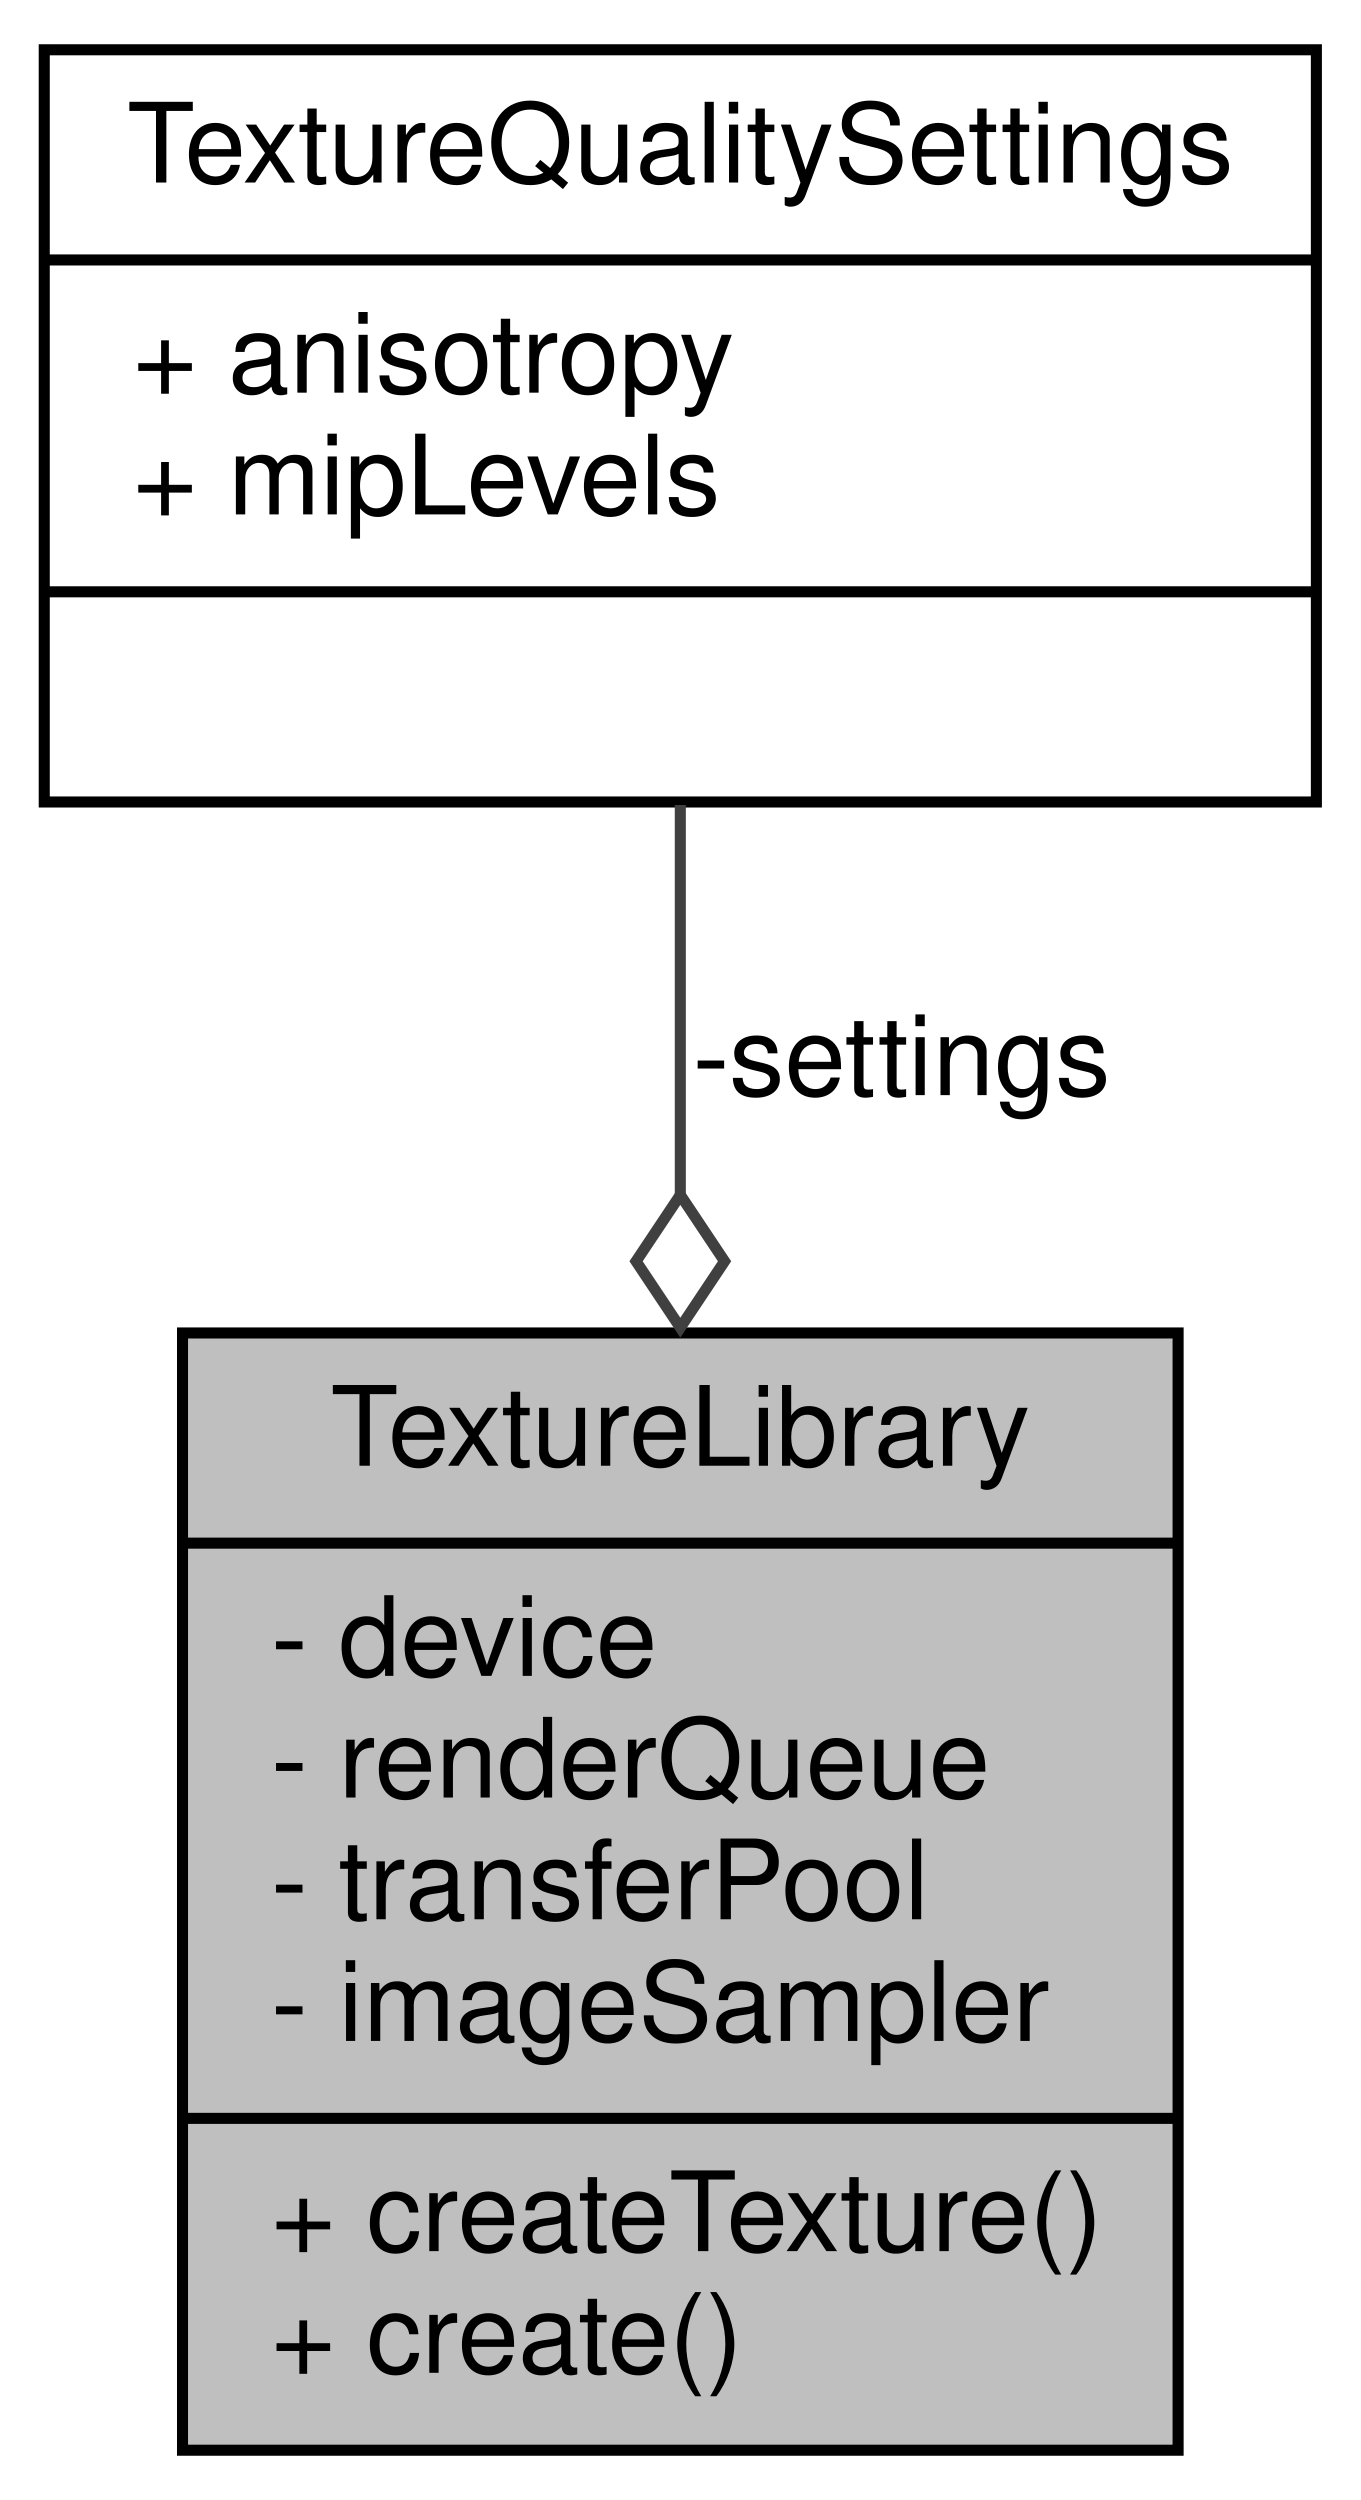
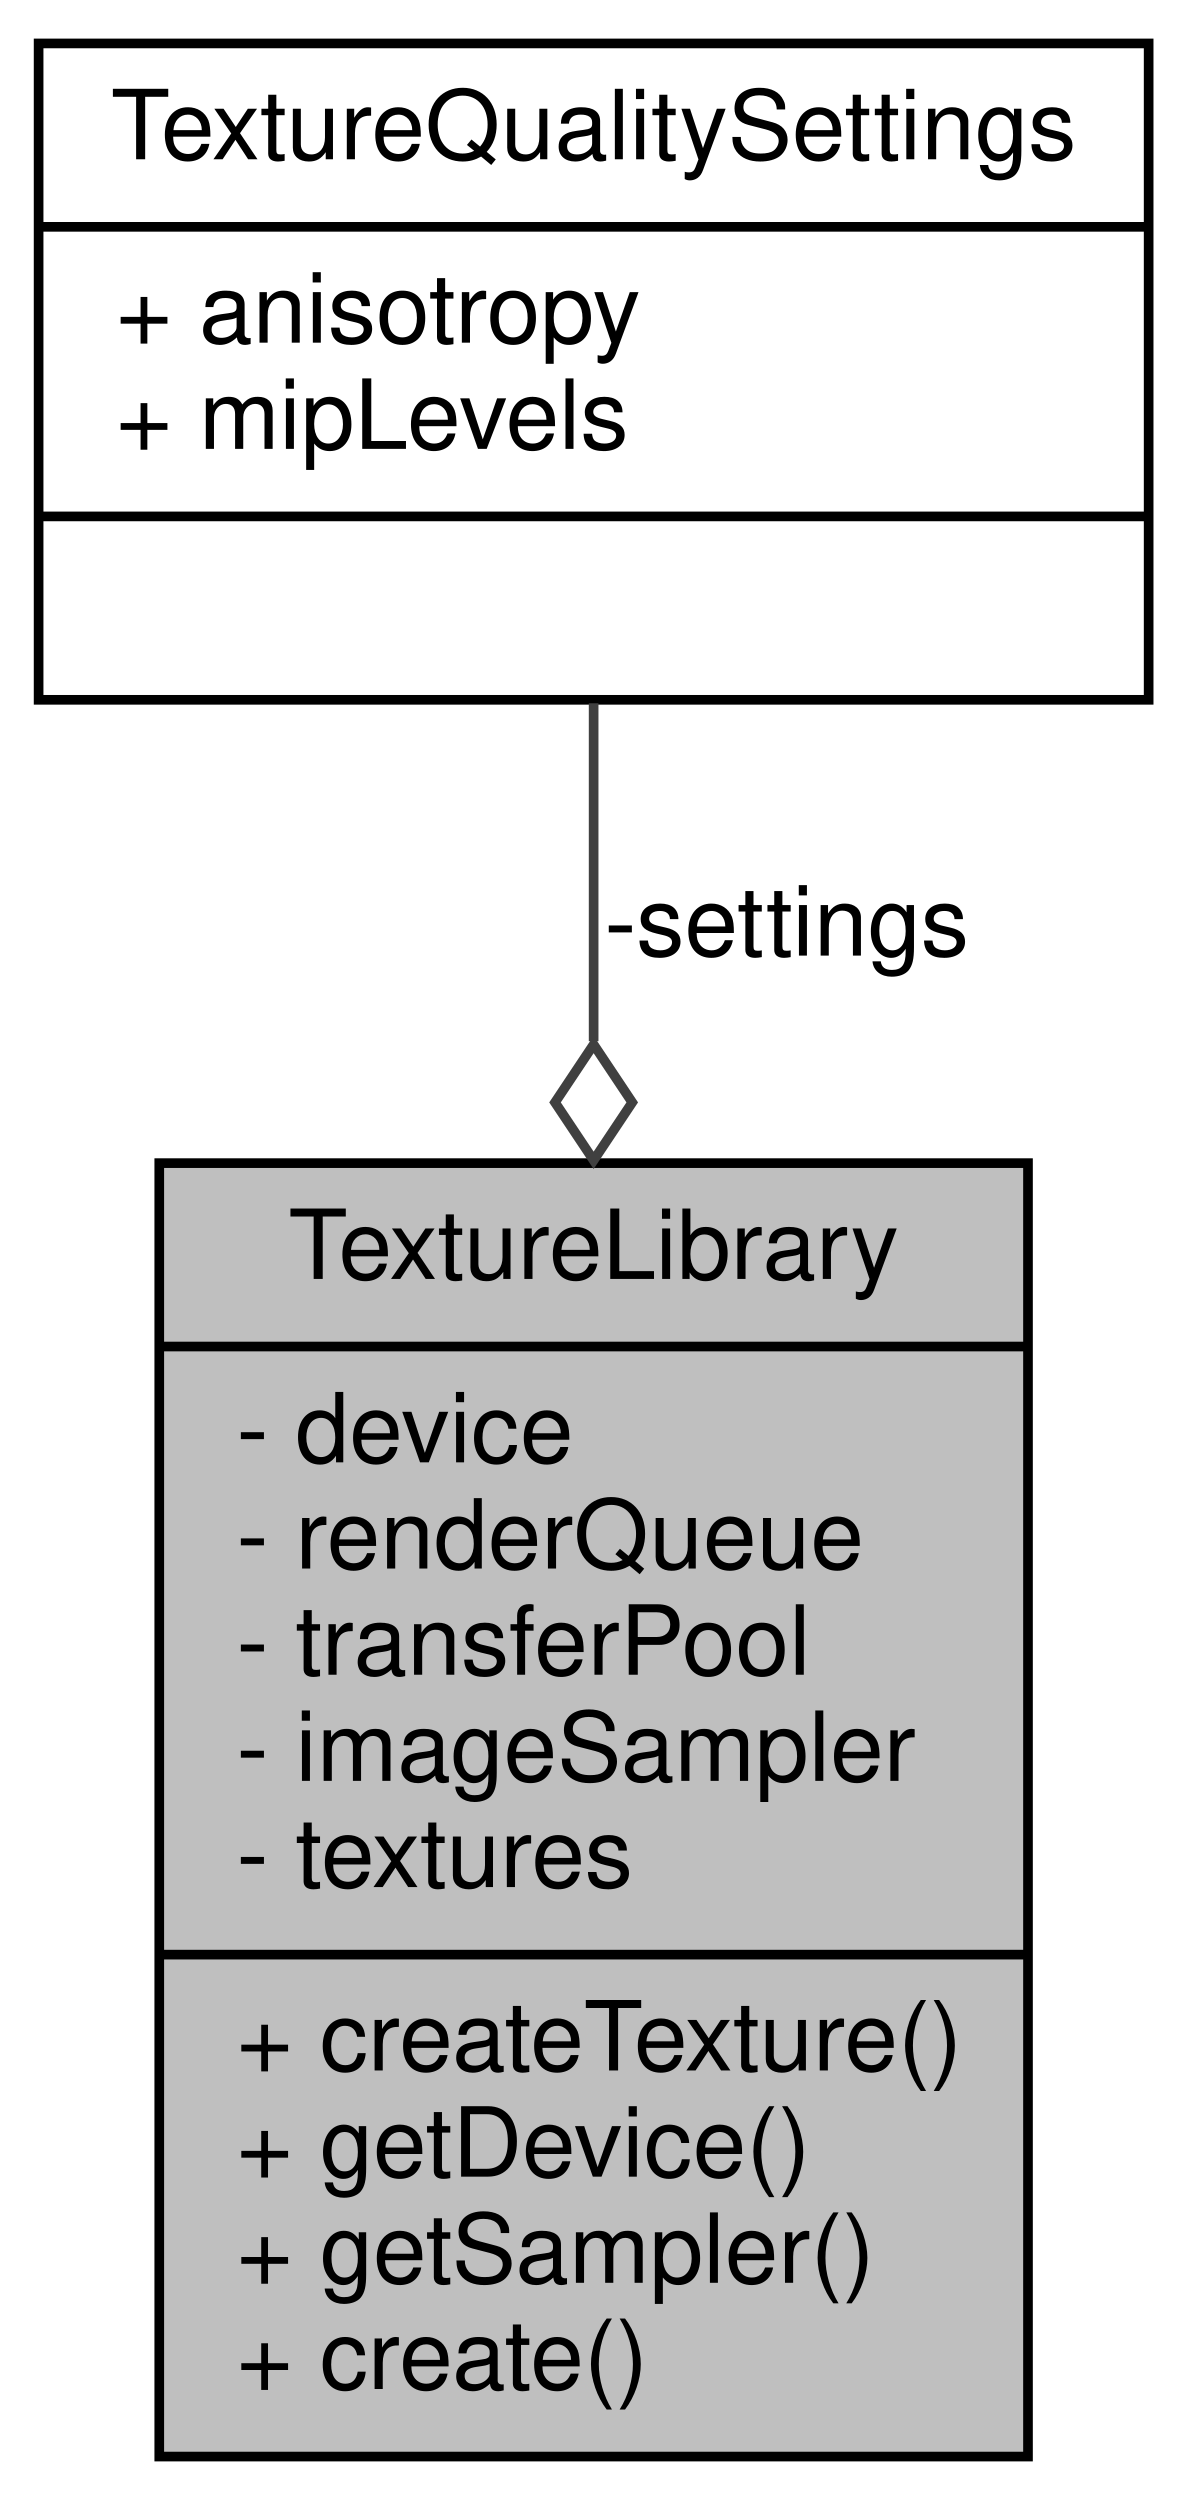
- <svg xmlns="http://www.w3.org/2000/svg" xmlns:xlink="http://www.w3.org/1999/xlink" width="123pt" height="226pt" viewBox="0.00 0.00 123.00 226.00">
-   <g id="graph0" class="graph" transform="scale(1 1) rotate(0) translate(4 222)">
+ <svg xmlns="http://www.w3.org/2000/svg" xmlns:xlink="http://www.w3.org/1999/xlink" width="123pt" height="259pt" viewBox="0.00 0.00 123.00 259.00">
+   <g id="graph0" class="graph" transform="scale(1 1) rotate(0) translate(4 255)">
    <g id="node1" class="node">
      <g id="a_node1">
        <a xlink:title=" ">
-           <polygon fill="#bfbfbf" stroke="black" points="12.5,-0.5 12.5,-101.5 102.5,-101.5 102.5,-0.5 12.5,-0.5" />
-           <text text-anchor="middle" x="57.5" y="-89.5" font-family="Helvetica,sans-Serif" font-size="10.00">TextureLibrary</text>
-           <polyline fill="none" stroke="black" points="12.5,-82.5 102.5,-82.5 " />
-           <text text-anchor="start" x="20.5" y="-70.5" font-family="Helvetica,sans-Serif" font-size="10.00">- device</text>
-           <text text-anchor="start" x="20.5" y="-59.5" font-family="Helvetica,sans-Serif" font-size="10.00">- renderQueue</text>
-           <text text-anchor="start" x="20.5" y="-48.5" font-family="Helvetica,sans-Serif" font-size="10.00">- transferPool</text>
-           <text text-anchor="start" x="20.5" y="-37.5" font-family="Helvetica,sans-Serif" font-size="10.00">- imageSampler</text>
-           <polyline fill="none" stroke="black" points="12.5,-30.5 102.5,-30.5 " />
-           <text text-anchor="start" x="20.5" y="-18.5" font-family="Helvetica,sans-Serif" font-size="10.00">+ createTexture()</text>
+           <polygon fill="#bfbfbf" stroke="black" points="12.5,-0.5 12.5,-134.5 102.5,-134.5 102.5,-0.5 12.5,-0.5" />
+           <text text-anchor="middle" x="57.5" y="-122.5" font-family="Helvetica,sans-Serif" font-size="10.00">TextureLibrary</text>
+           <polyline fill="none" stroke="black" points="12.5,-115.5 102.5,-115.5 " />
+           <text text-anchor="start" x="20.5" y="-103.5" font-family="Helvetica,sans-Serif" font-size="10.00">- device</text>
+           <text text-anchor="start" x="20.5" y="-92.5" font-family="Helvetica,sans-Serif" font-size="10.00">- renderQueue</text>
+           <text text-anchor="start" x="20.5" y="-81.5" font-family="Helvetica,sans-Serif" font-size="10.00">- transferPool</text>
+           <text text-anchor="start" x="20.5" y="-70.5" font-family="Helvetica,sans-Serif" font-size="10.00">- imageSampler</text>
+           <text text-anchor="start" x="20.5" y="-59.5" font-family="Helvetica,sans-Serif" font-size="10.00">- textures</text>
+           <polyline fill="none" stroke="black" points="12.5,-52.5 102.5,-52.5 " />
+           <text text-anchor="start" x="20.5" y="-40.5" font-family="Helvetica,sans-Serif" font-size="10.00">+ createTexture()</text>
+           <text text-anchor="start" x="20.5" y="-29.5" font-family="Helvetica,sans-Serif" font-size="10.00">+ getDevice()</text>
+           <text text-anchor="start" x="20.5" y="-18.5" font-family="Helvetica,sans-Serif" font-size="10.00">+ getSampler()</text>
          <text text-anchor="start" x="20.5" y="-7.5" font-family="Helvetica,sans-Serif" font-size="10.00">+ create()</text>
        </a>
      </g>
    </g>
    <g id="node2" class="node">
      <g id="a_node2">
        <a xlink:href="struct_texture_quality_settings.html" target="_top" xlink:title=" ">
-           <polygon fill="none" stroke="black" points="0,-149.5 0,-217.5 115,-217.5 115,-149.5 0,-149.5" />
-           <text text-anchor="middle" x="57.5" y="-205.5" font-family="Helvetica,sans-Serif" font-size="10.00">TextureQualitySettings</text>
-           <polyline fill="none" stroke="black" points="0,-198.5 115,-198.5 " />
-           <text text-anchor="start" x="8" y="-186.5" font-family="Helvetica,sans-Serif" font-size="10.00">+ anisotropy</text>
-           <text text-anchor="start" x="8" y="-175.5" font-family="Helvetica,sans-Serif" font-size="10.00">+ mipLevels</text>
-           <polyline fill="none" stroke="black" points="0,-168.5 115,-168.5 " />
-           <text text-anchor="middle" x="57.5" y="-156.5" font-family="Helvetica,sans-Serif" font-size="10.00"> </text>
+           <polygon fill="none" stroke="black" points="0,-182.5 0,-250.5 115,-250.5 115,-182.5 0,-182.5" />
+           <text text-anchor="middle" x="57.5" y="-238.5" font-family="Helvetica,sans-Serif" font-size="10.00">TextureQualitySettings</text>
+           <polyline fill="none" stroke="black" points="0,-231.5 115,-231.5 " />
+           <text text-anchor="start" x="8" y="-219.5" font-family="Helvetica,sans-Serif" font-size="10.00">+ anisotropy</text>
+           <text text-anchor="start" x="8" y="-208.5" font-family="Helvetica,sans-Serif" font-size="10.00">+ mipLevels</text>
+           <polyline fill="none" stroke="black" points="0,-201.5 115,-201.5 " />
+           <text text-anchor="middle" x="57.5" y="-189.5" font-family="Helvetica,sans-Serif" font-size="10.00"> </text>
        </a>
      </g>
    </g>
    <g id="edge1" class="edge">
-       <path fill="none" stroke="#404040" d="M57.5,-149.23C57.5,-138.47 57.5,-126.17 57.5,-114.02" />
-       <polygon fill="none" stroke="#404040" points="57.5,-113.98 53.5,-107.98 57.5,-101.98 61.5,-107.98 57.5,-113.98" />
-       <text text-anchor="middle" x="77.5" y="-123" font-family="Helvetica,sans-Serif" font-size="10.00"> -settings</text>
+       <path fill="none" stroke="#404040" d="M57.5,-182.14C57.5,-171.6 57.5,-159.46 57.5,-147.13" />
+       <polygon fill="none" stroke="#404040" points="57.5,-146.79 53.5,-140.79 57.5,-134.79 61.5,-140.79 57.5,-146.79" />
+       <text text-anchor="middle" x="77.5" y="-156" font-family="Helvetica,sans-Serif" font-size="10.00"> -settings</text>
    </g>
  </g>
</svg>
